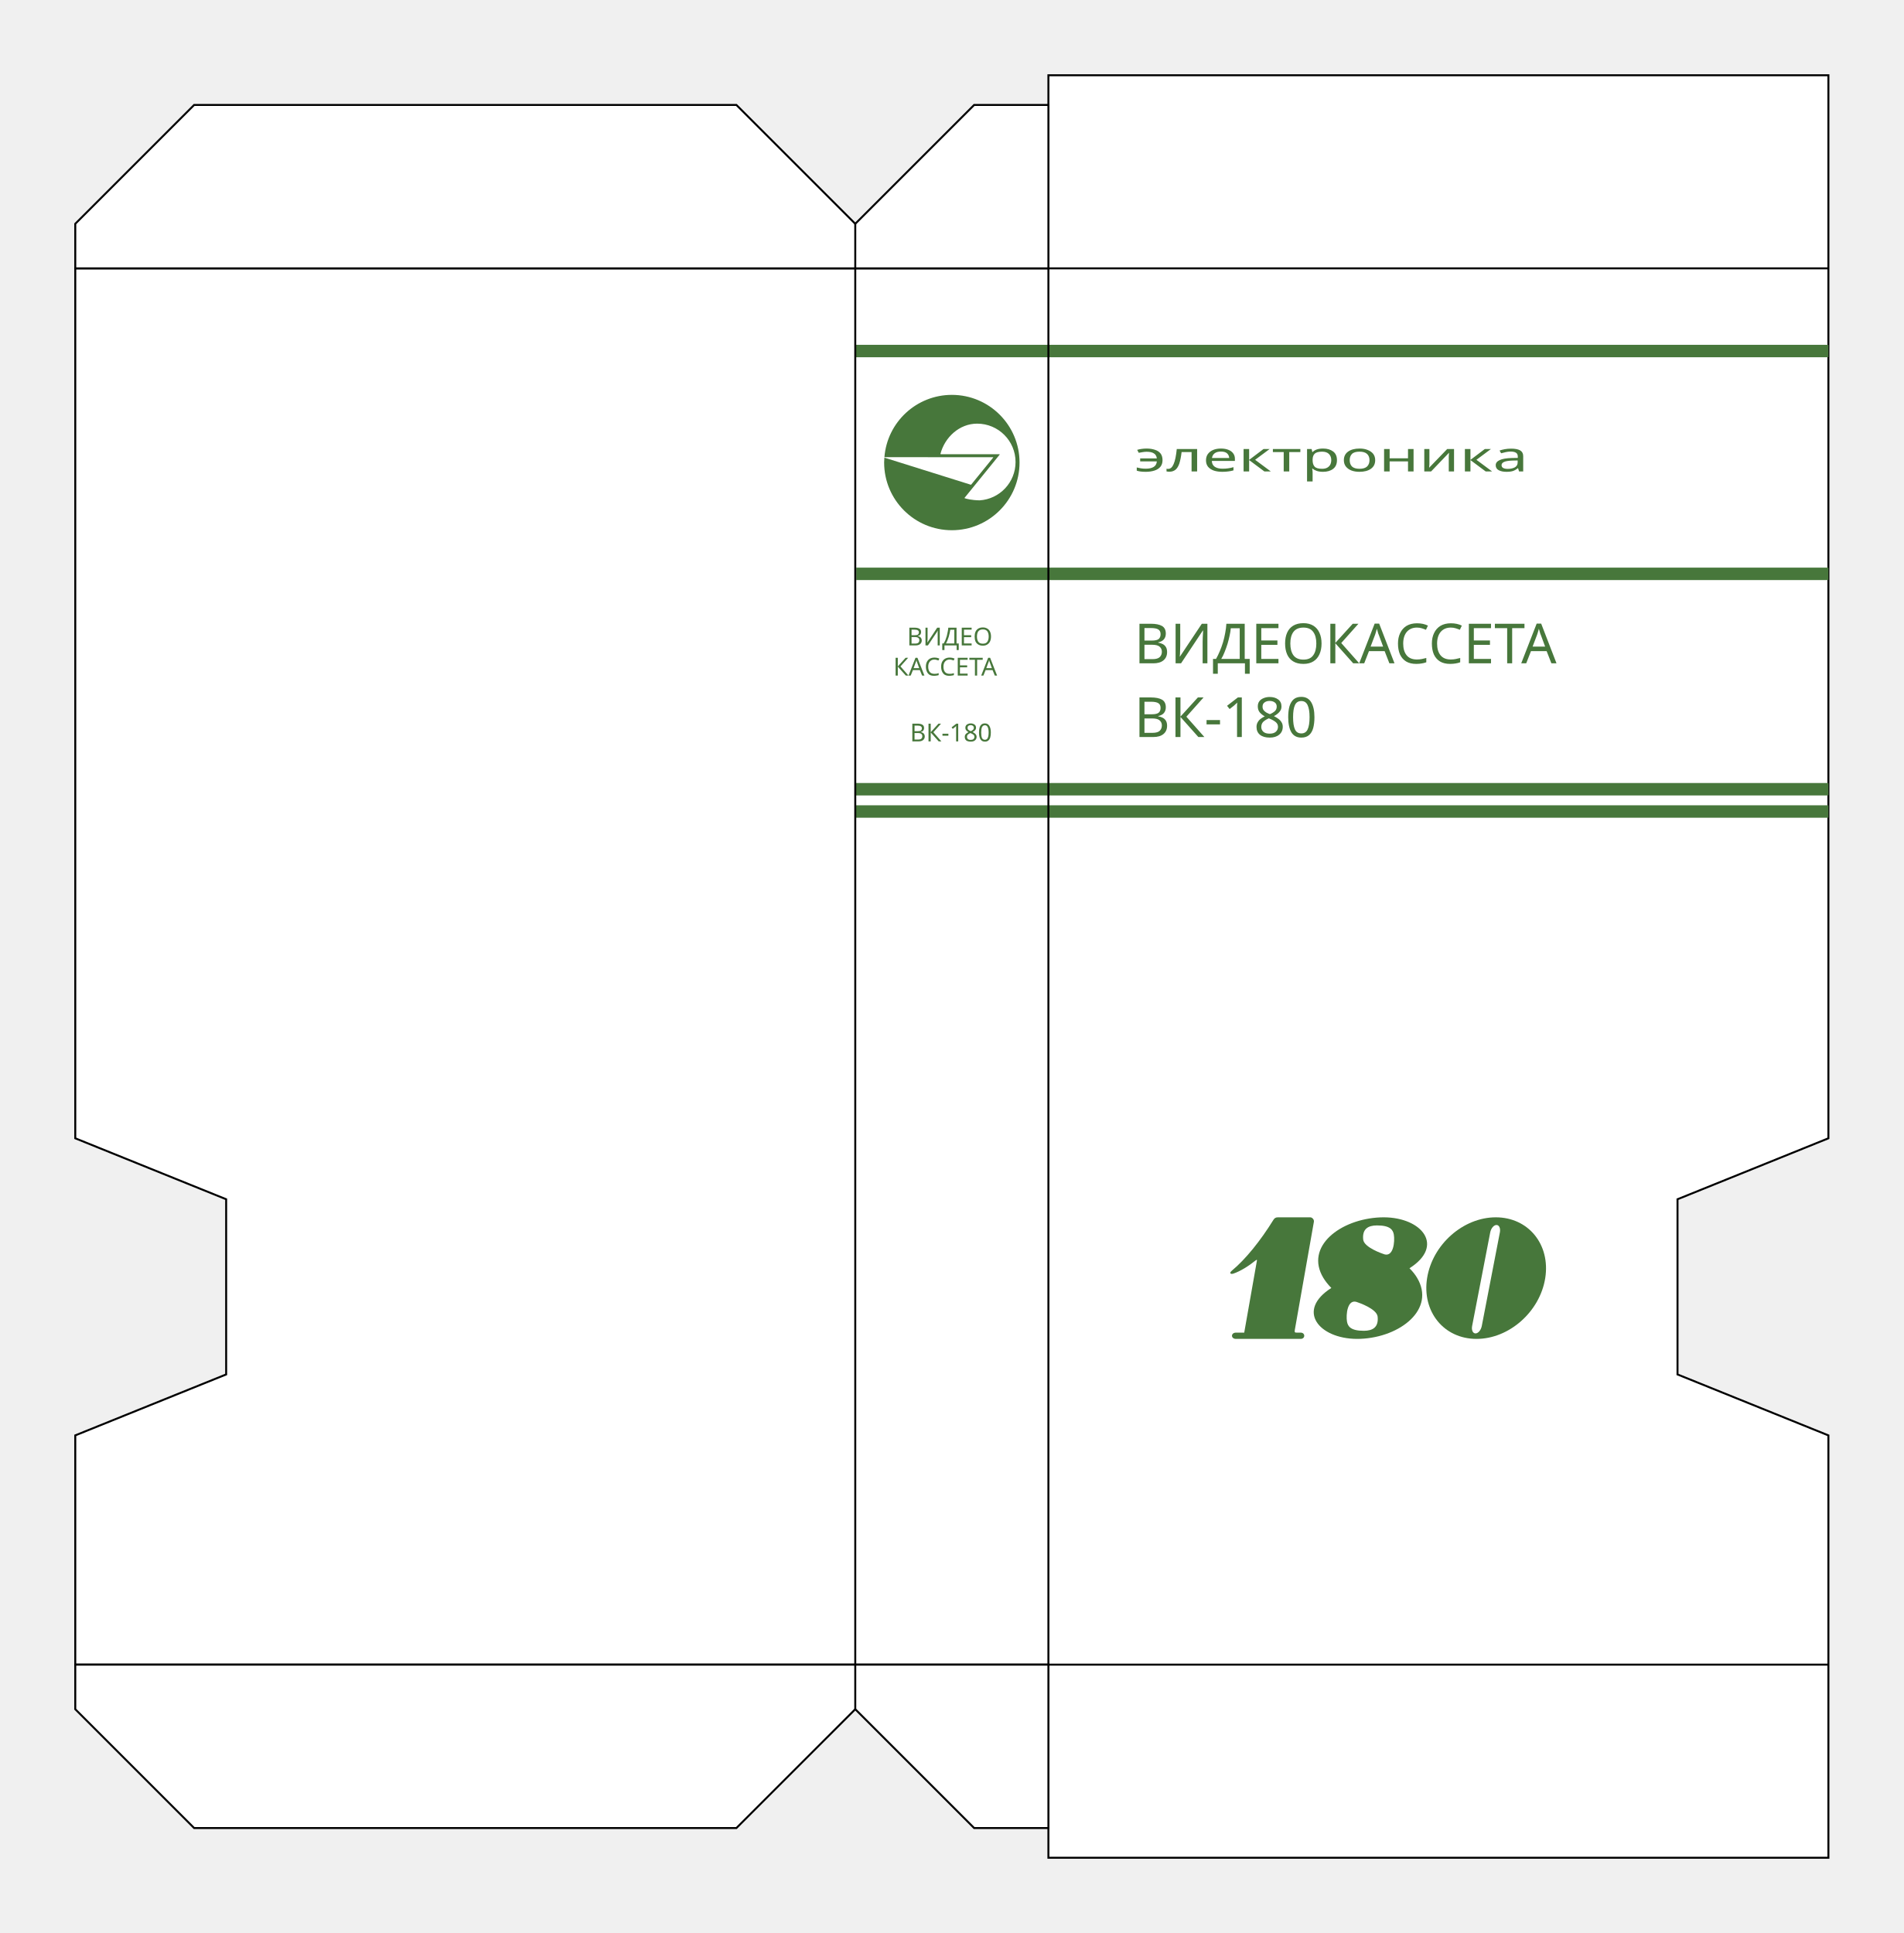
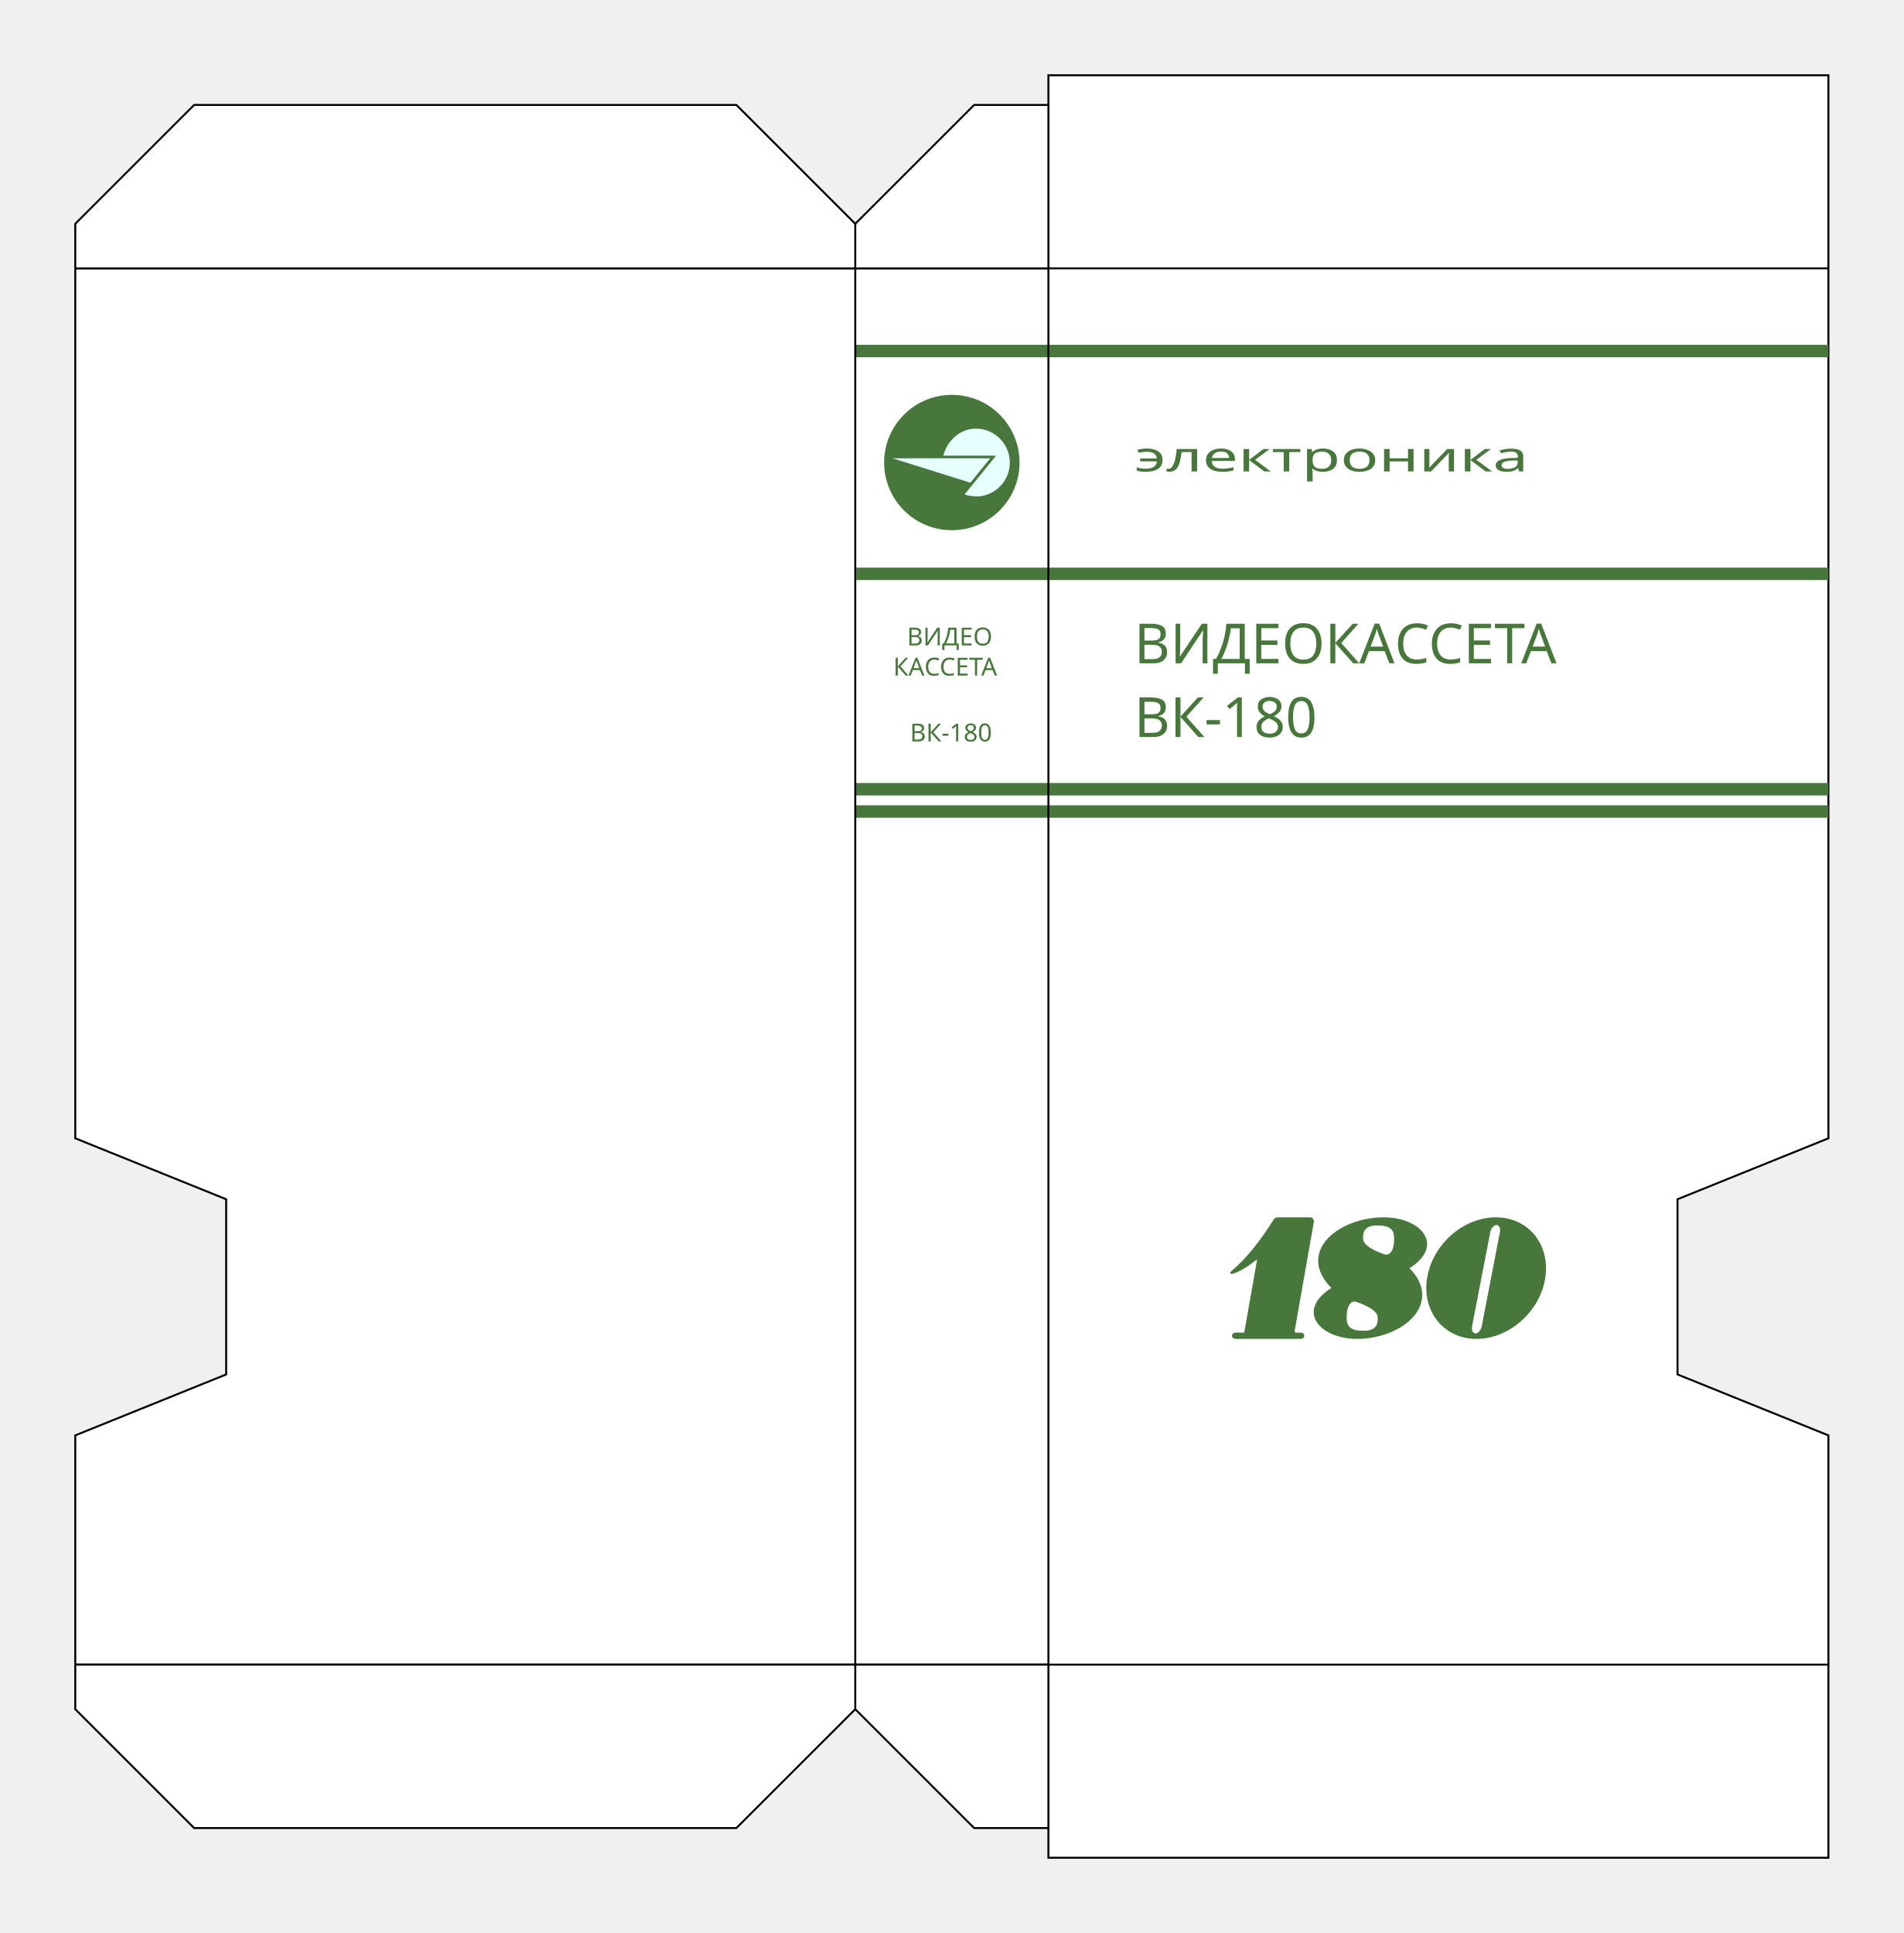
<svg xmlns="http://www.w3.org/2000/svg" width="256.265mm" height="260.265mm" viewBox="0 0 256.265 260.265" version="1.1" id="svg8">
  <defs id="defs2">
    </defs>
  <g id="layer1" transform="translate(141.1323,-72.86771)">
    <text xml:space="preserve" style="font-style:normal;font-variant:normal;font-weight:normal;font-stretch:normal;font-size:10.583px;line-height:1.25;font-family:Europe;-inkscape-font-specification:Europe;letter-spacing:0px;word-spacing:0px;fill:#000000;fill-opacity:1;stroke:none;stroke-width:0.265" x="48.376" y="146.527" id="text817">
      <tspan id="tspan815" x="48.376" y="155.915" style="font-style:normal;font-variant:normal;font-weight:normal;font-stretch:normal;font-family:Europe;-inkscape-font-specification:Europe;stroke-width:0.265" />
    </text>
    <path style="fill:#ffffff;fill-opacity:1;stroke:#000000;stroke-width:0.265px;stroke-linecap:butt;stroke-linejoin:miter;stroke-opacity:1" d="M -131,109 H 5.2437729e-6 V 83 H 105 l 1e-5,143.132 -20.312,8.207 0,23.587 20.312,8.207 L 105,323 H 5.2437729e-6 V 297 H -131 l 1e-5,-30.868 20.312,-8.207 v -23.587 l -20.312,-8.207 z" id="path4813" />
    <path style="fill:#47773b;fill-opacity:1;stroke:none;stroke-width:23.127;stroke-linecap:round;stroke-linejoin:round;stroke-miterlimit:4;stroke-dasharray:none;stroke-opacity:1;paint-order:markers fill stroke" d="m 723.244,581.682 a 28.103,33.082 42.184 0 0 -34.951,30.936 28.103,33.082 42.184 0 0 25.152,30.936 28.103,33.082 42.184 0 0 34.951,-30.936 28.103,33.082 42.184 0 0 -25.152,-30.936 z m 0.348,3.904 c 1.36,0 2.129,1.687 1.725,3.781 l -9.205,47.619 c -0.405,2.094 -1.825,3.779 -3.186,3.779 -1.36,0 -2.129,-1.685 -1.725,-3.779 l 9.205,-47.619 c 0.405,-2.094 1.825,-3.781 3.186,-3.781 z" id="path928" transform="matrix(0.2645833,0,0,0.2645833,-131.1323,82.86771)" />
    <text xml:space="preserve" style="font-style:normal;font-variant:normal;font-weight:normal;font-stretch:normal;font-size:6.928px;line-height:1.25;font-family:'Journal Sans';-inkscape-font-specification:'Journal Sans';letter-spacing:0px;word-spacing:0px;fill:#47773b;fill-opacity:1;stroke:none;stroke-width:0.173;" x="9.493" y="167.258" id="text882" transform="scale(1.226742,0.8151673)">
      <tspan id="tspan880" x="9.493" y="167.258" style="font-style:normal;font-variant:normal;font-weight:normal;font-stretch:normal;font-family:Europe;-inkscape-font-specification:Europe;fill:#47773b;fill-opacity:1;stroke-width:0.173;">электроника</tspan>
    </text>
    <text xml:space="preserve" style="font-style:normal;font-variant:normal;font-weight:normal;font-stretch:normal;font-size:10.583px;line-height:1.25;font-family:'Journal Sans New W01 Display';-inkscape-font-specification:'Journal Sans New W01 Display';letter-spacing:0px;word-spacing:0px;fill:#000000;fill-opacity:1;stroke:none;stroke-width:0.265" x="17.336" y="159.563" id="text859">
      <tspan id="tspan857" x="17.336" y="168.481" style="font-style:normal;font-variant:normal;font-weight:normal;font-stretch:normal;font-family:'Journal Sans New W01 Display';-inkscape-font-specification:'Journal Sans New W01 Display';stroke-width:0.265" />
    </text>
    <text xml:space="preserve" style="font-style:normal;font-variant:normal;font-weight:normal;font-stretch:normal;font-size:7.456px;line-height:1.25;font-family:'Open Sans';-inkscape-font-specification:'Open Sans';letter-spacing:0px;word-spacing:0px;fill:#47773b;fill-opacity:1;stroke:none;stroke-width:0.186;" x="11.539" y="162.176" id="text843">
      <tspan id="tspan841" x="11.539" y="162.176" style="font-style:normal;font-variant:normal;font-weight:normal;font-stretch:normal;font-family:Gramatika-Medium;-inkscape-font-specification:Gramatika-Medium;fill:#47773b;fill-opacity:1;stroke-width:0.186;">ВИДЕОКАССЕТА</tspan>
    </text>
    <text xml:space="preserve" style="font-style:normal;font-variant:normal;font-weight:normal;font-stretch:normal;font-size:7.456px;line-height:1.25;font-family:'Open Sans';-inkscape-font-specification:'Open Sans';letter-spacing:0px;word-spacing:0px;fill:#47773b;fill-opacity:1;stroke:none;stroke-width:0.186;" x="11.539" y="172.1" id="text843-4">
      <tspan id="tspan841-2" x="11.539" y="172.1" style="font-style:normal;font-variant:normal;font-weight:normal;font-stretch:normal;font-family:Gramatika-Medium;-inkscape-font-specification:Gramatika-Medium;fill:#47773b;fill-opacity:1;stroke-width:0.186;">ВК-180</tspan>
    </text>
    <path style="fill:none;stroke:#47773b;stroke-width:1.675;stroke-linecap:butt;stroke-linejoin:miter;stroke-miterlimit:4;stroke-dasharray:none;stroke-opacity:1" d="M -26,120.132 H 105" id="path863" />
    <path style="fill:none;stroke:#47773b;stroke-width:1.675;stroke-linecap:butt;stroke-linejoin:miter;stroke-miterlimit:4;stroke-dasharray:none;stroke-opacity:1" d="M -25.868,150.132 H 105" id="path863-2" />
    <path style="fill:none;stroke:#47773b;stroke-width:1.675;stroke-linecap:butt;stroke-linejoin:miter;stroke-miterlimit:4;stroke-dasharray:none;stroke-opacity:1" d="M -26,179.132 H 105" id="path863-2-6" />
    <path style="fill:none;stroke:#47773b;stroke-width:1.675;stroke-linecap:butt;stroke-linejoin:miter;stroke-miterlimit:4;stroke-dasharray:none;stroke-opacity:1" d="M -26,182.132 H 105" id="path863-2-6-8" />
    <path id="path4647-1" style="fill:#47773b;fill-opacity:1;stroke:none;stroke-width:0.264px;stroke-linecap:butt;stroke-linejoin:miter;stroke-opacity:1" d="m 42.479,252.049 c -1.801,0.009 -2.172,-0.609 -2.283,-1.227 -0.157,-0.871 0.019,-3.25 1.471,-2.591 0,0 2.543,0.839 2.653,1.917 0.148,1.446 -0.683,1.895 -1.841,1.901 z M 48.607,243.63 c 4.766,-3.027 1.69,-6.829 -3.428,-6.859 v -2e-4 c -0.165,-9.8e-4 -0.332,0.002 -0.501,0.009 -5.374,0.223 -10.211,3.921 -7.664,8.149 0.238,0.395 0.611,0.893 1.074,1.353 -4.766,3.027 -1.69,6.829 3.428,6.859 v 2e-4 c 0.165,0.001 0.332,-0.002 0.501,-0.009 5.374,-0.223 10.148,-4.008 7.601,-8.236 -0.238,-0.395 -0.548,-0.806 -1.011,-1.266 z m -4.391,-5.767 c 1.801,-0.009 2.172,0.609 2.283,1.227 0.157,0.871 -0.019,3.25 -1.471,2.591 0,0 -2.543,-0.839 -2.653,-1.917 -0.148,-1.446 0.683,-1.895 1.841,-1.901 z" />
    <path style="fill:#47773b;fill-opacity:1;stroke:none;stroke-width:0.265px;stroke-linecap:butt;stroke-linejoin:miter;stroke-opacity:1" d="m 25.256,253.141 h 8.695 c 0.654,0 0.654,-0.845 2e-6,-0.845 h -0.492 c -0.234,0 -0.352,0 -0.292,-0.341 l 2.572,-14.586 c 0.054,-0.304 -0.244,-0.597 -0.485,-0.597 h -4.379 c -0.298,0 -0.458,0.135 -0.589,0.347 -1.747,2.826 -3.756,5.311 -5.591,6.835 -0.422,0.351 -0.14,0.511 0.208,0.395 0.951,-0.319 2.058,-1.025 2.958,-1.748 0.209,-0.159 0.236,-0.149 0.197,0.07 l -1.697,9.626 h -1.105 c -0.723,0 -0.723,0.845 -3e-6,0.845 z" id="path4703" />
-     <g id="g1641-6-0" transform="matrix(1.492798,0.399994,-0.399994,1.492798,-33.26471,-31.83254)" style="fill:#47773b;fill-opacity:1">
-       <path style="fill:#47773b;fill-opacity:1;stroke:none;stroke-width:0.35;stroke-linecap:square;stroke-linejoin:miter;stroke-miterlimit:4;stroke-dasharray:none;stroke-opacity:1;paint-order:fill markers stroke" d="m 34.934,102.495 a 5.897,5.897 0 0 0 7.222,4.17 5.897,5.897 0 0 0 4.17,-7.222 5.897,5.897 0 0 0 -7.222,-4.169 5.897,5.897 0 0 0 -4.268,6.765 l 9.142,-2.449 c 7e-6,2.8e-5 0.029,-0.004 0.016,0.032 L 42.759,102.381 c -0.01,0.018 -0.014,0.028 -0.04,0.027 l -7.876,-0.331 a 5.897,5.897 0 0 0 0.09,0.418 z m 4.542,-2.001 c -0.01,-1.485 0.905,-2.967 2.407,-3.369 1.784,-0.478 3.618,0.581 4.096,2.365 0.46,1.716 -0.502,3.478 -2.162,4.035 -0.687,0.172 -1.151,0.165 -1.289,0.158 -0.036,-3.9e-4 -0.029,-0.035 -0.029,-0.035 l 1.96,-4.386 c 0.053,-0.109 -0.031,-0.059 -0.033,-0.062 l -4.885,1.309 c -0.05,0.013 -0.061,0.017 -0.065,-0.015 z" id="path1635-8-7" />
-     </g>
    <text xml:space="preserve" style="font-style:normal;font-variant:normal;font-weight:normal;font-stretch:normal;font-size:3.345px;line-height:1.25;font-family:'Open Sans';-inkscape-font-specification:'Open Sans';letter-spacing:0px;word-spacing:0px;fill:#47773b;fill-opacity:1;stroke:none;stroke-width:0.084;" x="-19.047" y="159.772" id="text843-0">
      <tspan id="tspan841-1" x="-19.047" y="159.772" style="font-style:normal;font-variant:normal;font-weight:normal;font-stretch:normal;font-family:Gramatika-Medium;-inkscape-font-specification:Gramatika-Medium;fill:#47773b;fill-opacity:1;stroke-width:0.084;">ВИДЕО</tspan>
    </text>
    <text xml:space="preserve" style="font-style:normal;font-variant:normal;font-weight:normal;font-stretch:normal;font-size:3.345px;line-height:1.25;font-family:'Open Sans';-inkscape-font-specification:'Open Sans';letter-spacing:0px;word-spacing:0px;fill:#47773b;fill-opacity:1;stroke:none;stroke-width:0.084;" x="-20.899" y="163.831" id="text843-0-3">
      <tspan id="tspan841-1-5" x="-20.899" y="163.831" style="font-style:normal;font-variant:normal;font-weight:normal;font-stretch:normal;font-family:Gramatika-Medium;-inkscape-font-specification:Gramatika-Medium;fill:#47773b;fill-opacity:1;stroke-width:0.084;">КАССЕТА</tspan>
    </text>
    <text xml:space="preserve" style="font-style:normal;font-variant:normal;font-weight:normal;font-stretch:normal;font-size:3.345px;line-height:1.25;font-family:'Open Sans';-inkscape-font-specification:'Open Sans';letter-spacing:0px;word-spacing:0px;fill:#47773b;fill-opacity:1;stroke:none;stroke-width:0.084;" x="-18.643" y="172.691" id="text843-0-3-8">
      <tspan id="tspan841-1-5-9" x="-18.643" y="172.691" style="font-style:normal;font-variant:normal;font-weight:normal;font-stretch:normal;font-family:Gramatika-Medium;-inkscape-font-specification:Gramatika-Medium;fill:#47773b;fill-opacity:1;stroke-width:0.084;">ВК-180</tspan>
    </text>
    <path style="fill:none;stroke:#000000;stroke-width:0.265px;stroke-linecap:butt;stroke-linejoin:miter;stroke-opacity:1" d="M 8.9302886e-6,297 H 105" id="path4854" />
    <path style="fill:none;stroke:#000000;stroke-width:0.265px;stroke-linecap:butt;stroke-linejoin:miter;stroke-opacity:1" d="m 8.9302886e-6,297 v -188" id="path4856" />
    <path style="fill:none;stroke:#000000;stroke-width:0.265px;stroke-linecap:butt;stroke-linejoin:miter;stroke-opacity:1" d="m -26,109 v 188" id="path4858" />
    <path style="fill:none;stroke:#000000;stroke-width:0.265px;stroke-linecap:butt;stroke-linejoin:miter;stroke-opacity:1" d="M 8.9302886e-6,109 H 105" id="path4860" />
    <g id="g912">
      <path id="path910" d="m -131,109 -3e-4,-6 16,-16 h 73 l 16,16 c 0,0 16,-16 16,-16 H 8.9302886e-6 l 5.2916664e-6,22 z" style="fill:#ffffff;stroke:#000000;stroke-width:0.265px;stroke-linecap:butt;stroke-linejoin:miter;stroke-opacity:1;fill-opacity:1" />
      <path id="path912" d="m -131,297 v 6 l 16,16 h 73 l 16,-16 16,16 H 3.638622e-6 v -22 z" style="fill:#ffffff;stroke:#000000;stroke-width:0.265px;stroke-linecap:butt;stroke-linejoin:miter;stroke-opacity:1;fill-opacity:1" />
      <path id="path914" d="m -26,103.001 v 5.999" style="fill:none;stroke:#000000;stroke-width:0.265px;stroke-linecap:butt;stroke-linejoin:miter;stroke-opacity:1" />
      <path id="path916" d="m -26,297 -8e-6,6" style="fill:none;stroke:#000000;stroke-width:0.265px;stroke-linecap:butt;stroke-linejoin:miter;stroke-opacity:1" />
    </g>
+     <g transform="matrix(0,-1.545389,1.545389,0,-169.5355,179.0824)" style="fill:#000000;fill-opacity:1" id="g824">
+       <ellipse ry="5.897" rx="5.897" cy="28.431" cx="-101.292" id="path826" style="fill:#47773b;fill-opacity:1;stroke:none;stroke-width:0.344;stroke-linecap:round;stroke-linejoin:round;stroke-miterlimit:4;stroke-dasharray:none;stroke-opacity:1;paint-order:markers fill stroke" transform="rotate(-90)" />
+       <path id="path1710-0" d="m 31.386,103.384 c 0,-1.375 -1.056,-2.497 -2.327,-2.828 -0.028,-0.005 -0.028,0.007 -0.028,0.052 v 4.473 c -0.004,6.9e-4 0.02,0.084 -0.061,0.014 l -3.299,-2.679 c 0,0 -0.028,-0.014 -0.037,0.017 -0.038,0.117 -0.149,0.512 -0.16,1.138 0.096,1.547 1.382,2.772 2.953,2.772 1.634,0 2.958,-1.324 2.958,-2.958 z M 28.787,96.169 26.681,102.888 c -0.007,0.022 8.75e-4,0.027 0.013,0.04 l 2.076,1.686 c 0.028,0.02 0.031,-0.006 0.031,-0.006 l 8e-6,-8.435 c -0.002,-0.03 -0.015,-0.004 -0.015,-0.004 z" style="fill:#e6ffff;fill-opacity:1;stroke:none;stroke-width:0.304;stroke-linecap:round;stroke-linejoin:round;stroke-miterlimit:4;stroke-dasharray:none;stroke-opacity:1;paint-order:markers fill stroke" />
+     </g>
  </g>
</svg>
